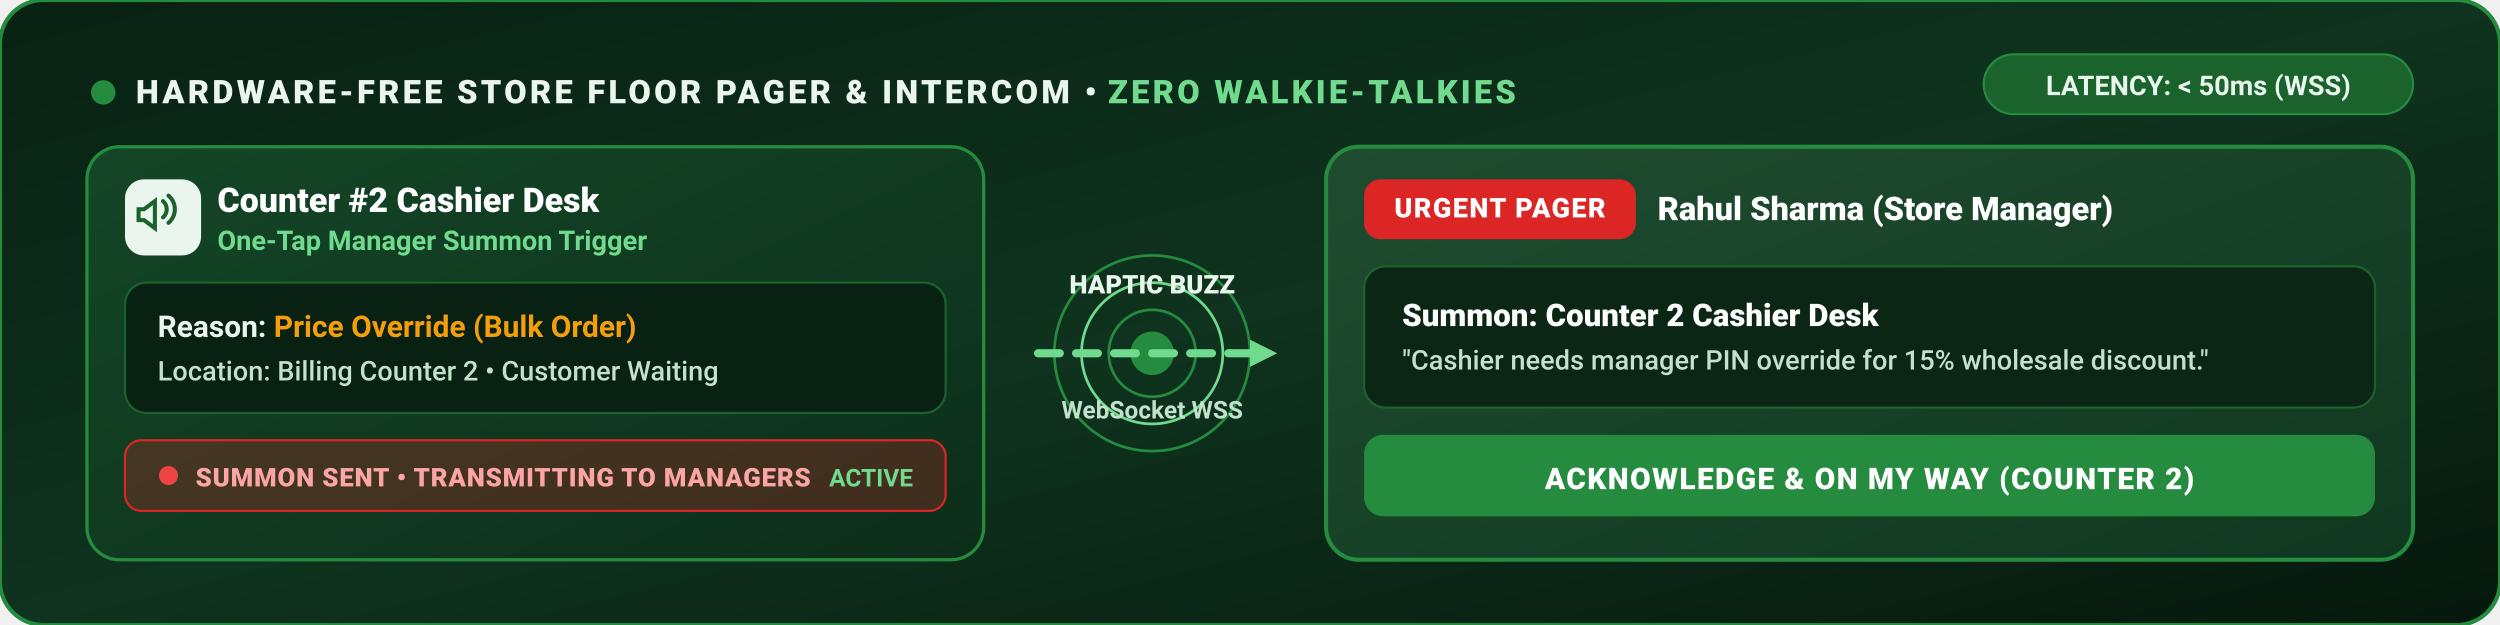
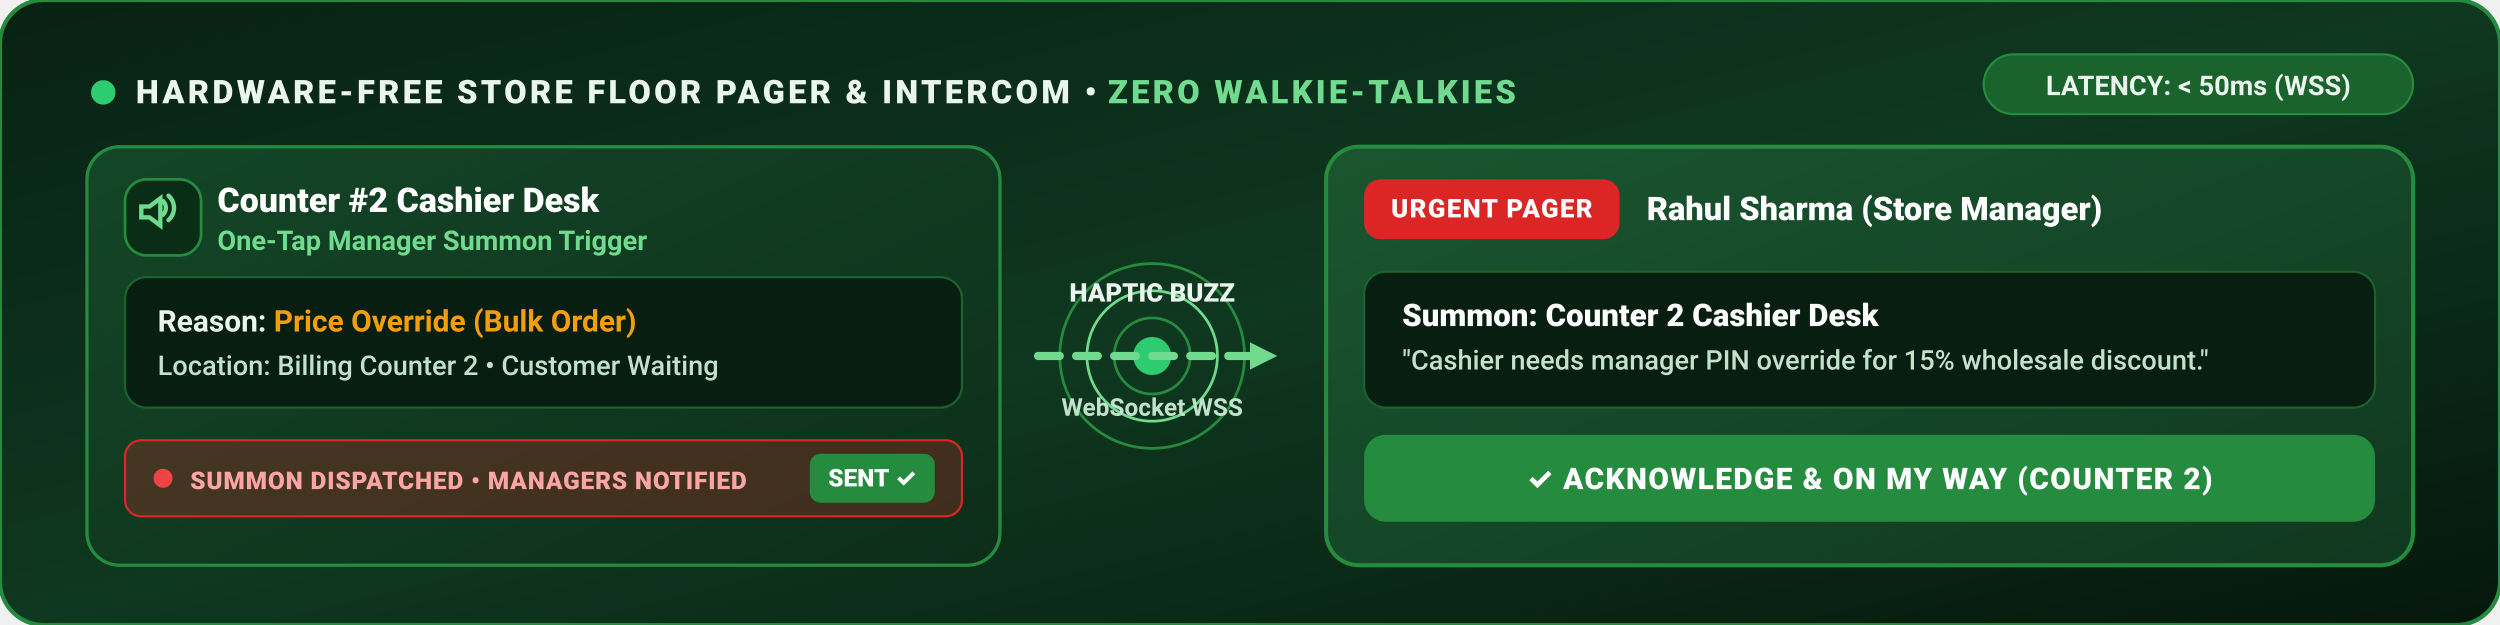
- <svg xmlns="http://www.w3.org/2000/svg" viewBox="0 0 920 230" width="100%" height="auto" preserveAspectRatio="xMidYMid meet" fill="none">
+ <svg xmlns="http://www.w3.org/2000/svg" viewBox="0 0 920 230" width="100%" height="auto" preserveAspectRatio="xMidYMid meet" style="max-width: 100%; height: auto; display: block;" fill="none">
  <defs>
    <linearGradient id="pagerBgBrand" x1="0%" y1="0%" x2="100%" y2="100%">
      <stop offset="0%" stop-color="#082113" />
-       <stop offset="50%" stop-color="#0F331E" />
-       <stop offset="100%" stop-color="#06180D" />
+       <stop offset="50%" stop-color="#0F3820" />
+       <stop offset="100%" stop-color="#05170B" />
    </linearGradient>
    <linearGradient id="pagerCardCashier" x1="0%" y1="0%" x2="100%" y2="100%">
      <stop offset="0%" stop-color="#144627" />
      <stop offset="100%" stop-color="#0D2E1A" />
    </linearGradient>
    <linearGradient id="pagerCardManager" x1="0%" y1="0%" x2="100%" y2="100%">
-       <stop offset="0%" stop-color="#1F4C30" />
+       <stop offset="0%" stop-color="#1A5630" />
      <stop offset="100%" stop-color="#103820" />
    </linearGradient>
    <style>
      .soundwave-pulse-1 {
        animation: animSoundWave 2s infinite ease-out;
      }
      .soundwave-pulse-2 {
        animation: animSoundWave 2s infinite ease-out 0.4s;
      }
      .soundwave-pulse-3 {
        animation: animSoundWave 2s infinite ease-out 0.8s;
      }
      .alert-pill-pulse {
        animation: animAlertBlink 1.4s infinite ease-in-out;
      }
      .pager-stream {
        stroke-dasharray: 8 6;
        animation: animPagerDash 1.2s linear infinite;
      }
+       .pulse-beacon {
+         animation: animPulseBeacon 1.8s infinite ease-in-out;
+       }

      @keyframes animSoundWave {
-         0% { r: 12px; opacity: 1; stroke-width: 2.5; }
-         100% { r: 42px; opacity: 0; stroke-width: 0.5; }
+         0% { r: 10px; opacity: 1; stroke-width: 2.2; }
+         100% { r: 38px; opacity: 0; stroke-width: 0.5; }
      }
      @keyframes animAlertBlink {
        0%, 100% { fill: #DC2626; }
-         50% { fill: #EF4444; filter: drop-shadow(0 0 8px #EF4444); }
+         50% { fill: #EF4444; }
      }
      @keyframes animPagerDash {
        to { stroke-dashoffset: -28; }
+       }
+       @keyframes animPulseBeacon {
+         0%, 100% { opacity: 1; }
+         50% { opacity: 0.35; }
      }
    </style>
  </defs>
  <rect width="920" height="230" rx="16" fill="url(#pagerBgBrand)" stroke="#258B3E" stroke-width="1.5" />
  <g transform="translate(32, 28)">
-     <circle cx="6" cy="6" r="4.5" fill="#258B3E" />
+     <circle class="pulse-beacon" cx="6" cy="6" r="4.5" fill="#2ECC71" />
    <text x="18" y="10" font-family="-apple-system, BlinkMacSystemFont, 'Segoe UI', Roboto, sans-serif" font-size="12" font-weight="800" fill="#EAF5ED" letter-spacing="1.2">
      HARDWARE-FREE STORE FLOOR PAGER &amp; INTERCOM • <tspan fill="#70DB8E">ZERO WALKIE-TALKIES</tspan>
    </text>
  </g>
  <g transform="translate(730, 20)">
    <rect width="158" height="22" rx="11" fill="#1A632C" stroke="#258B3E" stroke-width="0.8" />
    <text x="79" y="15" text-anchor="middle" font-family="-apple-system, BlinkMacSystemFont, 'Segoe UI', Roboto, sans-serif" font-size="10" font-weight="700" fill="#EAF5ED">
      LATENCY: &lt; 50ms (WSS)
    </text>
  </g>
  <g transform="translate(32, 54)">
-     <rect width="330" height="152" rx="12" fill="url(#pagerCardCashier)" stroke="#258B3E" stroke-width="1.2" />
-     <rect x="14" y="12" width="28" height="28" rx="7" fill="#EAF5ED" />
-     <path d="M19 23v4h2l4 3v-10l-4 3h-2zm9-3a4 4 0 0 1 0 6m2-8a6.5 6.5 0 0 1 0 10" stroke="#1A632C" stroke-width="1.5" fill="none" stroke-linecap="round" />
+     <rect width="336" height="154" rx="12" fill="url(#pagerCardCashier)" stroke="#258B3E" stroke-width="1.2" />
+     <rect x="14" y="12" width="28" height="28" rx="8" fill="#0A2D16" stroke="#258B3E" stroke-width="1" />
+     <path d="M20 22v4h3l4 3v-10l-4 3h-3zm8-2a3.5 3.5 0 0 1 0 5m2-7a6 6 0 0 1 0 9" stroke="#70DB8E" stroke-width="1.6" fill="none" stroke-linecap="round" />
    <text x="48" y="24" font-family="-apple-system, BlinkMacSystemFont, 'Segoe UI', Roboto, sans-serif" font-size="12.5" font-weight="800" fill="#FFFFFF">
      Counter #2 Cashier Desk
    </text>
    <text x="48" y="38" font-family="-apple-system, BlinkMacSystemFont, 'Segoe UI', Roboto, sans-serif" font-size="10" font-weight="600" fill="#70DB8E">
      One-Tap Manager Summon Trigger
    </text>
-     <g transform="translate(14, 50)">
-       <rect width="302" height="48" rx="8" fill="#092112" stroke="#1A632C" stroke-width="0.8" />
+     <g transform="translate(14, 48)">
+       <rect width="308" height="48" rx="8" fill="#071E10" stroke="#1A632C" stroke-width="0.8" />
      <text x="12" y="20" font-family="-apple-system, BlinkMacSystemFont, 'Segoe UI', Roboto, sans-serif" font-size="11" font-weight="700" fill="#EAF5ED">
        Reason: <tspan fill="#F59E0B">Price Override (Bulk Order)</tspan>
      </text>
      <text x="12" y="36" font-family="-apple-system, BlinkMacSystemFont, 'Segoe UI', Roboto, sans-serif" font-size="10" font-weight="500" fill="#C2E2CB">
        Location: Billing Counter 2 • Customer Waiting
      </text>
    </g>
    <g transform="translate(14, 108)">
-       <rect width="302" height="26" rx="6" fill="#DC2626" fill-opacity="0.25" stroke="#DC2626" stroke-width="0.8" />
-       <circle cx="16" cy="13" r="3.5" fill="#EF4444" />
-       <text x="26" y="17" font-family="-apple-system, BlinkMacSystemFont, 'Segoe UI', Roboto, sans-serif" font-size="9.5" font-weight="800" fill="#FCA5A5" letter-spacing="0.3">
-         SUMMON SENT • TRANSMITTING TO MANAGERS
+       <rect width="308" height="28" rx="6" fill="#DC2626" fill-opacity="0.25" stroke="#DC2626" stroke-width="0.8" />
+       <circle class="pulse-beacon" cx="14" cy="14" r="3.5" fill="#EF4444" />
+       <text x="24" y="18" font-family="-apple-system, BlinkMacSystemFont, 'Segoe UI', Roboto, sans-serif" font-size="9" font-weight="800" fill="#FCA5A5" letter-spacing="0.3">
+         SUMMON DISPATCHED • MANAGERS NOTIFIED
      </text>
-       <text x="290" y="17" text-anchor="end" font-family="-apple-system, BlinkMacSystemFont, 'Segoe UI', Roboto, sans-serif" font-size="9" font-weight="700" fill="#70DB8E">
-         ACTIVE
+       <rect x="252" y="5" width="46" height="18" rx="4" fill="#258B3E" />
+       <text x="275" y="17" text-anchor="middle" font-family="-apple-system, BlinkMacSystemFont, 'Segoe UI', Roboto, sans-serif" font-size="9" font-weight="800" fill="#FFFFFF">
+         SENT ✓
      </text>
    </g>
  </g>
-   <g transform="translate(382, 130)">
-     <circle class="soundwave-pulse-1" cx="42" cy="0" r="16" stroke="#258B3E" fill="none" />
-     <circle class="soundwave-pulse-2" cx="42" cy="0" r="26" stroke="#70DB8E" fill="none" />
-     <circle class="soundwave-pulse-3" cx="42" cy="0" r="36" stroke="#258B3E" fill="none" />
-     <circle cx="42" cy="0" r="8" fill="#258B3E" />
+   <g transform="translate(382, 131)">
+     <circle class="soundwave-pulse-1" cx="42" cy="0" r="14" stroke="#258B3E" fill="none">
+       <animate attributeName="r" values="10; 38" dur="2s" repeatCount="indefinite" />
+       <animate attributeName="opacity" values="1; 0" dur="2s" repeatCount="indefinite" />
+       <animate attributeName="stroke-width" values="2.2; 0.5" dur="2s" repeatCount="indefinite" />
+     </circle>
+     <circle class="soundwave-pulse-2" cx="42" cy="0" r="24" stroke="#70DB8E" fill="none">
+       <animate attributeName="r" values="10; 38" dur="2s" begin="0.4s" repeatCount="indefinite" />
+       <animate attributeName="opacity" values="1; 0" dur="2s" begin="0.4s" repeatCount="indefinite" />
+       <animate attributeName="stroke-width" values="2.2; 0.5" dur="2s" begin="0.4s" repeatCount="indefinite" />
+     </circle>
+     <circle class="soundwave-pulse-3" cx="42" cy="0" r="34" stroke="#258B3E" fill="none">
+       <animate attributeName="r" values="10; 38" dur="2s" begin="0.8s" repeatCount="indefinite" />
+       <animate attributeName="opacity" values="1; 0" dur="2s" begin="0.8s" repeatCount="indefinite" />
+       <animate attributeName="stroke-width" values="2.2; 0.5" dur="2s" begin="0.8s" repeatCount="indefinite" />
+     </circle>
+     <circle cx="42" cy="0" r="7" fill="#2ECC71" />
    <line class="pager-stream" x1="0" y1="0" x2="84" y2="0" stroke="#70DB8E" stroke-width="3" stroke-linecap="round" />
    <polygon points="88,0 78,-5 78,5" fill="#70DB8E" />
-     <text x="42" y="-22" text-anchor="middle" font-family="-apple-system, BlinkMacSystemFont, 'Segoe UI', Roboto, sans-serif" font-size="9.5" font-weight="800" fill="#EAF5ED">
+     <text x="42" y="-20" text-anchor="middle" font-family="-apple-system, BlinkMacSystemFont, 'Segoe UI', Roboto, sans-serif" font-size="9.5" font-weight="800" fill="#EAF5ED">
      HAPTIC BUZZ
    </text>
-     <text x="42" y="24" text-anchor="middle" font-family="-apple-system, BlinkMacSystemFont, 'Segoe UI', Roboto, sans-serif" font-size="9" font-weight="600" fill="#C2E2CB">
+     <text x="42" y="22" text-anchor="middle" font-family="-apple-system, BlinkMacSystemFont, 'Segoe UI', Roboto, sans-serif" font-size="9" font-weight="600" fill="#C2E2CB">
      WebSocket WSS
    </text>
  </g>
  <g transform="translate(488, 54)">
-     <rect width="400" height="152" rx="12" fill="url(#pagerCardManager)" stroke="#258B3E" stroke-width="1.5" />
-     <rect class="alert-pill-pulse" x="14" y="12" width="100" height="22" rx="6" fill="#DC2626" />
-     <text x="64" y="26" text-anchor="middle" font-family="-apple-system, BlinkMacSystemFont, 'Segoe UI', Roboto, sans-serif" font-size="10" font-weight="900" fill="#FFFFFF" letter-spacing="0.5">
+     <rect width="400" height="154" rx="12" fill="url(#pagerCardManager)" stroke="#258B3E" stroke-width="1.5" />
+     <rect class="alert-pill-pulse" x="14" y="12" width="94" height="22" rx="6" fill="#DC2626" />
+     <text x="61" y="26" text-anchor="middle" font-family="-apple-system, BlinkMacSystemFont, 'Segoe UI', Roboto, sans-serif" font-size="9.5" font-weight="900" fill="#FFFFFF" letter-spacing="0.5">
      URGENT PAGER
    </text>
-     <text x="122" y="27" font-family="-apple-system, BlinkMacSystemFont, 'Segoe UI', Roboto, sans-serif" font-size="12" font-weight="800" fill="#FFFFFF">
+     <text x="118" y="27" font-family="-apple-system, BlinkMacSystemFont, 'Segoe UI', Roboto, sans-serif" font-size="12" font-weight="800" fill="#FFFFFF">
      Rahul Sharma (Store Manager)
    </text>
-     <g transform="translate(14, 44)">
-       <rect width="372" height="52" rx="8" fill="#0C2616" stroke="#1A632C" stroke-width="0.8" />
-       <text x="14" y="22" font-family="-apple-system, BlinkMacSystemFont, 'Segoe UI', Roboto, sans-serif" font-size="11.5" font-weight="800" fill="#FFFFFF">
+     <g transform="translate(14, 46)">
+       <rect width="372" height="50" rx="8" fill="#071E10" stroke="#1A632C" stroke-width="0.8" />
+       <text x="14" y="20" font-family="-apple-system, BlinkMacSystemFont, 'Segoe UI', Roboto, sans-serif" font-size="11.5" font-weight="800" fill="#FFFFFF">
        Summon: Counter 2 Cashier Desk
      </text>
-       <text x="14" y="38" font-family="-apple-system, BlinkMacSystemFont, 'Segoe UI', Roboto, sans-serif" font-size="10" font-weight="500" fill="#C2E2CB">
+       <text x="14" y="36" font-family="-apple-system, BlinkMacSystemFont, 'Segoe UI', Roboto, sans-serif" font-size="10" font-weight="500" fill="#C2E2CB">
        "Cashier needs manager PIN override for 15% wholesale discount."
      </text>
    </g>
    <g transform="translate(14, 106)">
-       <rect width="372" height="30" rx="7" fill="#258B3E" />
-       <path d="M120 121l3 3 6-6" stroke="#FFFFFF" stroke-width="2" stroke-linecap="round" stroke-linejoin="round" />
+       <rect width="372" height="32" rx="8" fill="#258B3E" />
      <text x="186" y="20" text-anchor="middle" font-family="-apple-system, BlinkMacSystemFont, 'Segoe UI', Roboto, sans-serif" font-size="11" font-weight="800" fill="#FFFFFF" letter-spacing="0.5">
-         ACKNOWLEDGE &amp; ON MY WAY (COUNTER 2)
+         ✓ ACKNOWLEDGE &amp; ON MY WAY (COUNTER 2)
      </text>
    </g>
  </g>
</svg>
